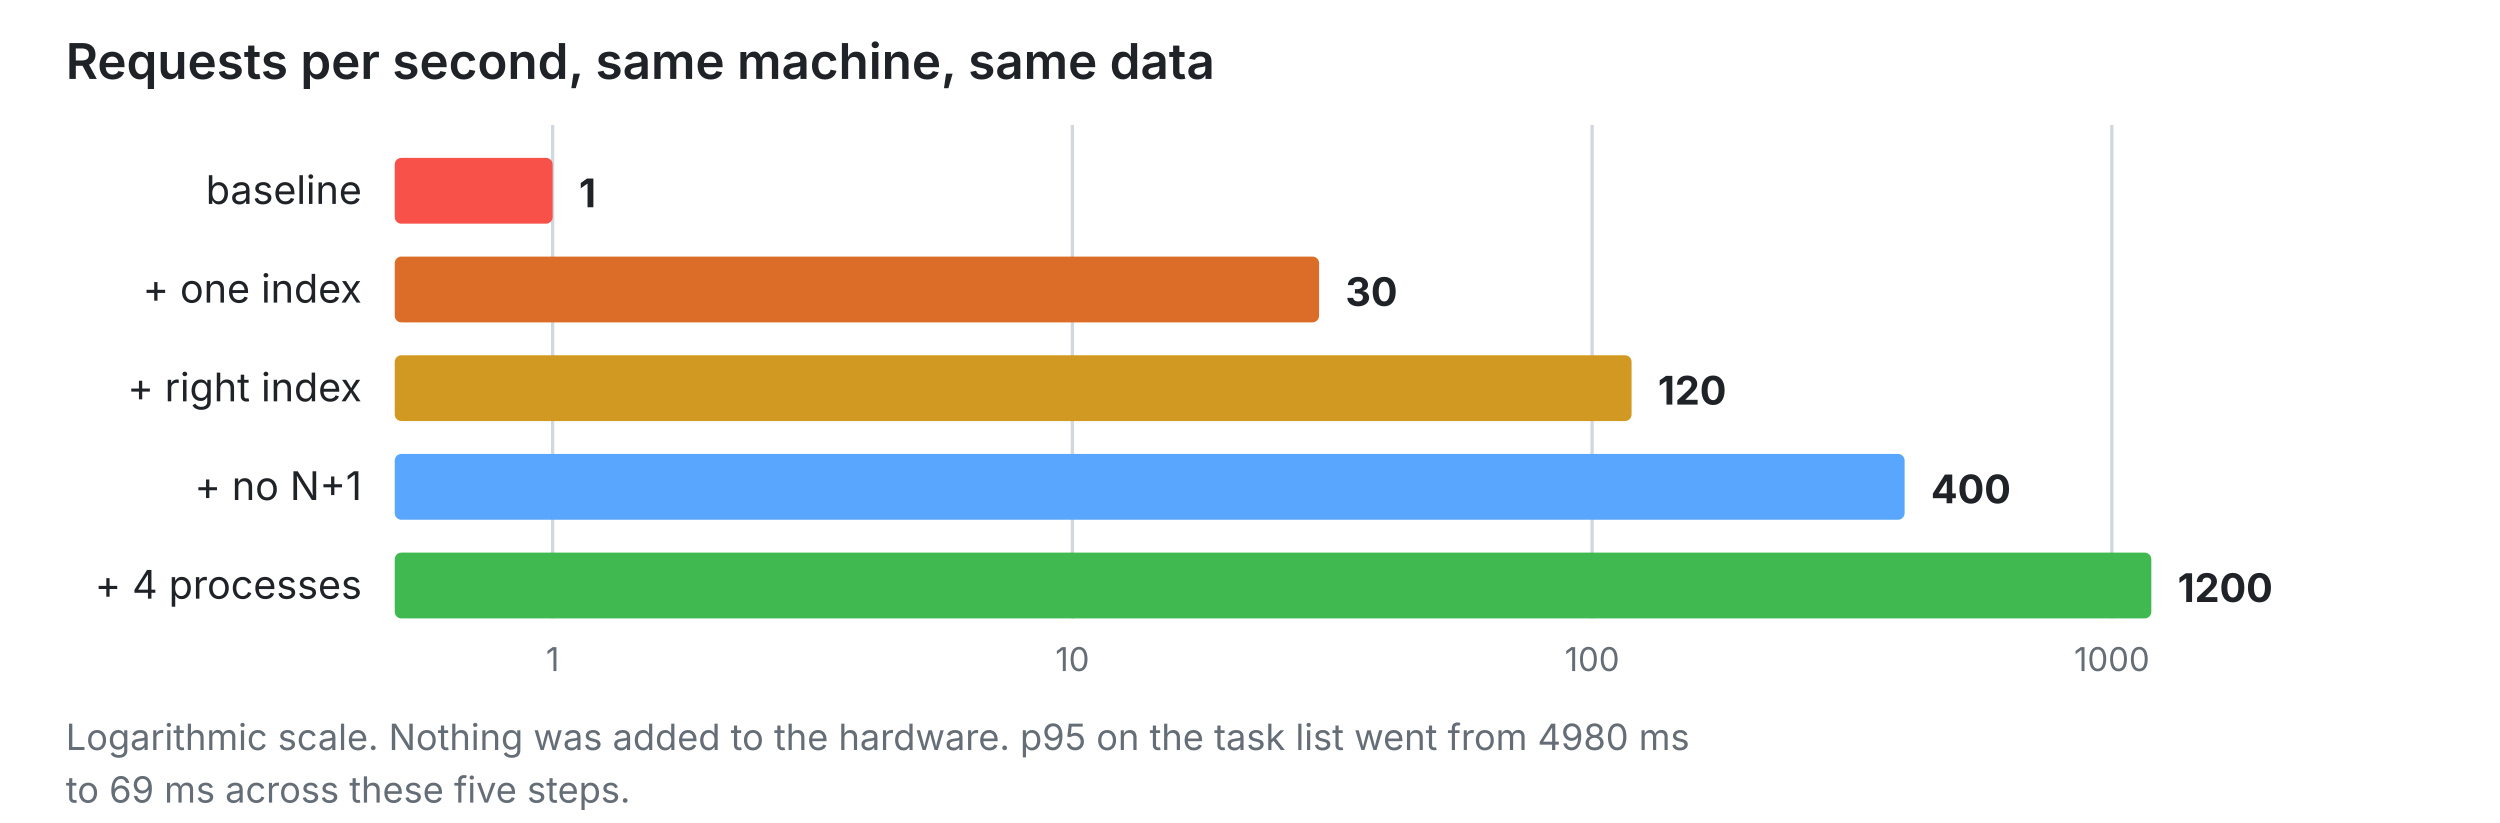
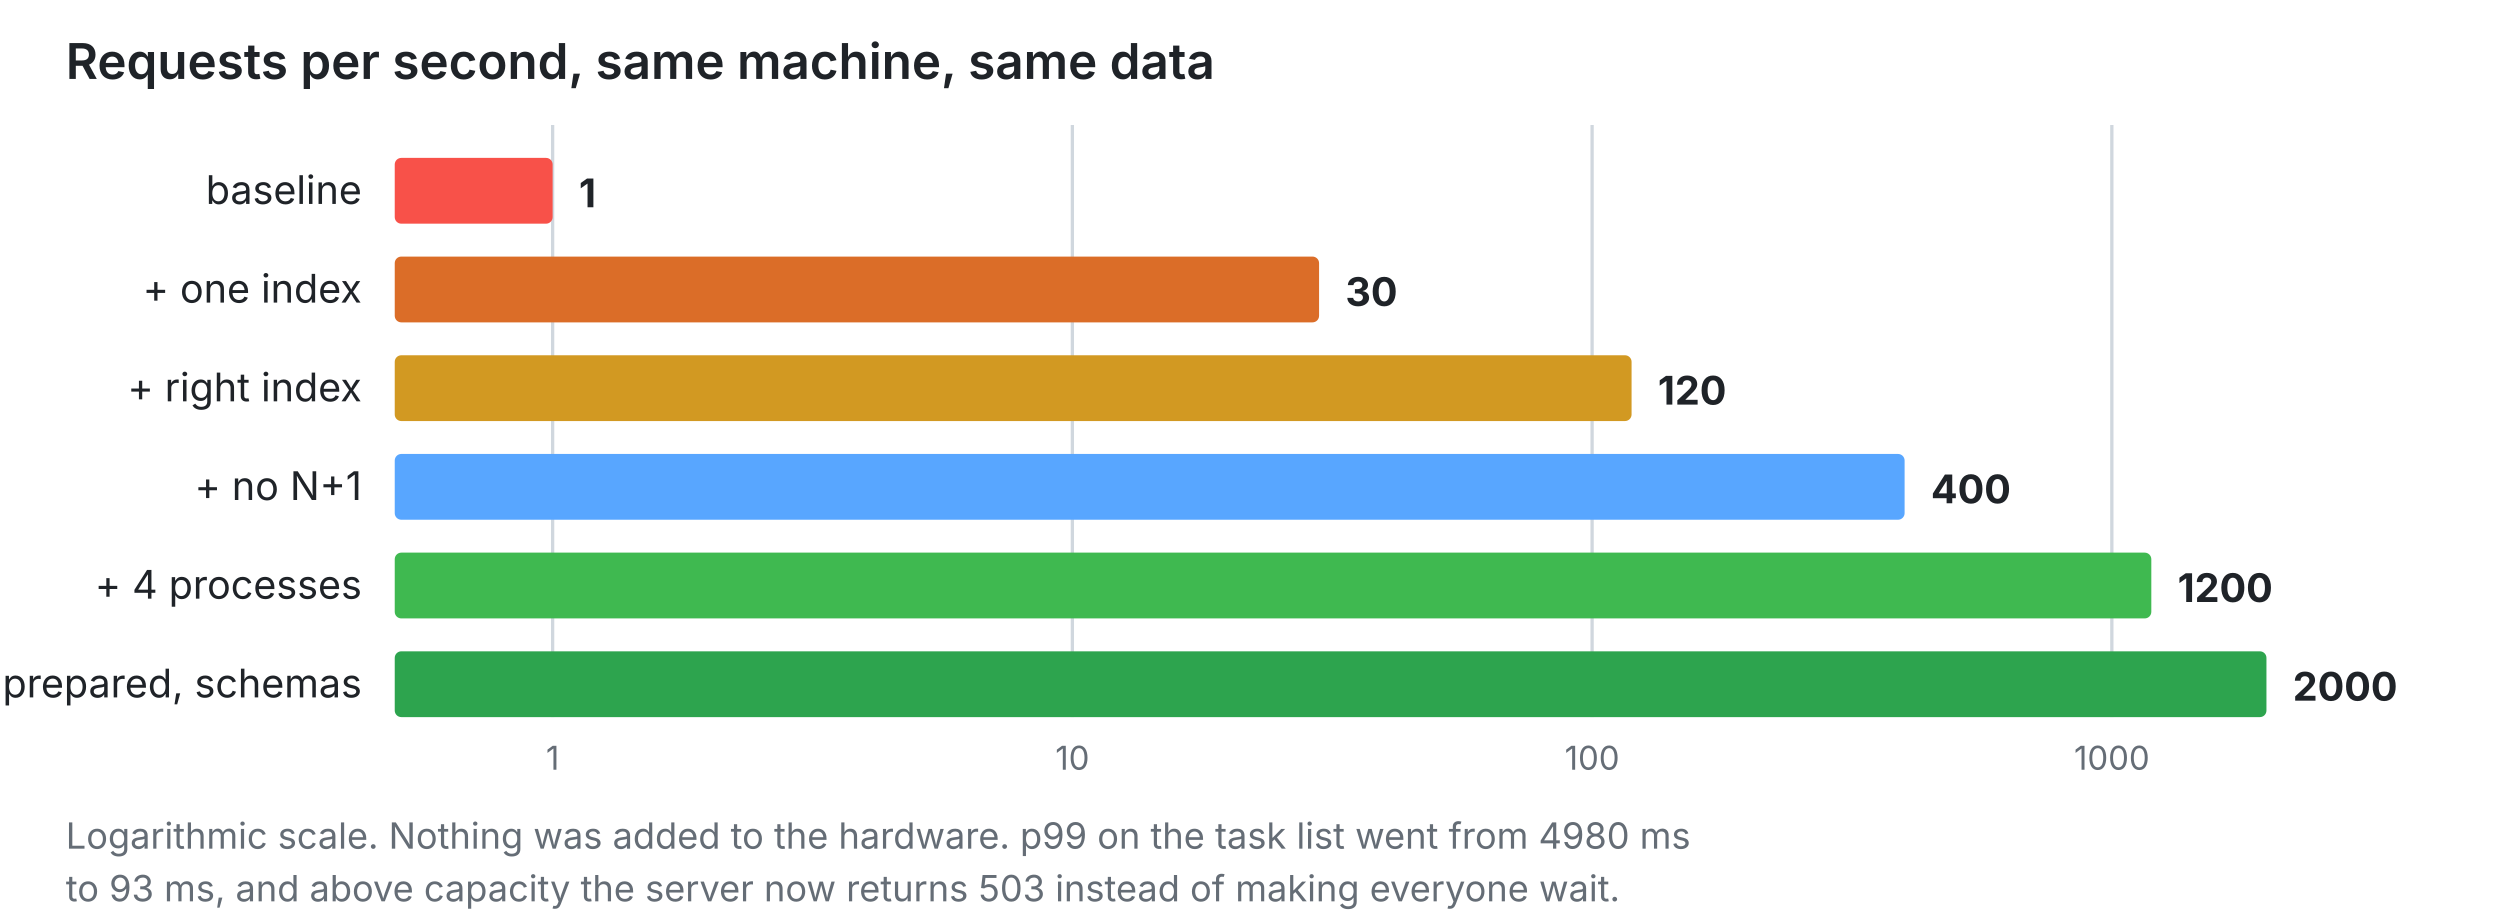
- <svg xmlns="http://www.w3.org/2000/svg" viewBox="0 0 760 250" width="760" height="250" font-family="system-ui, -apple-system, Segoe UI, sans-serif">
+ <svg xmlns="http://www.w3.org/2000/svg" viewBox="0 0 760 280" width="760" height="280" font-family="system-ui, -apple-system, Segoe UI, sans-serif">
  <style>
    .title { fill: #1f2328; font-size: 15px; font-weight: 600; }
    .label { fill: #1f2328; font-size: 12px; }
    .value { fill: #1f2328; font-size: 12px; font-weight: 700; }
    .axis { stroke: #d0d7de; stroke-width: 1; }
    .tick { fill: #656d76; font-size: 10px; }
    .note { fill: #656d76; font-size: 11px; }
    .b1 { fill: #f85149; }
    .b2 { fill: #db6d28; }
    .b3 { fill: #d29922; }
    .b4 { fill: #58a6ff; }
    .b5 { fill: #3fb950; }
+     .b6 { fill: #2da44e; }
    @media (prefers-color-scheme: dark) {
      .title { fill: #f0f6fc; }
      .label { fill: #f0f6fc; }
      .value { fill: #f0f6fc; }
      .axis { stroke: #3d444d; }
      .tick { fill: #9198a1; }
      .note { fill: #9198a1; }
    }
  </style>
  <text x="20" y="24" class="title">Requests per second, same machine, same data</text>
-   <line x1="168" y1="38" x2="168" y2="188" class="axis" />
-   <line x1="326" y1="38" x2="326" y2="188" class="axis" />
-   <line x1="484" y1="38" x2="484" y2="188" class="axis" />
-   <line x1="642" y1="38" x2="642" y2="188" class="axis" />
-   <text x="168" y="204" text-anchor="middle" class="tick">1</text>
-   <text x="326" y="204" text-anchor="middle" class="tick">10</text>
-   <text x="484" y="204" text-anchor="middle" class="tick">100</text>
-   <text x="642" y="204" text-anchor="middle" class="tick">1000</text>
+   <line x1="168" y1="38" x2="168" y2="218" class="axis" />
+   <line x1="326" y1="38" x2="326" y2="218" class="axis" />
+   <line x1="484" y1="38" x2="484" y2="218" class="axis" />
+   <line x1="642" y1="38" x2="642" y2="218" class="axis" />
+   <text x="168" y="234" text-anchor="middle" class="tick">1</text>
+   <text x="326" y="234" text-anchor="middle" class="tick">10</text>
+   <text x="484" y="234" text-anchor="middle" class="tick">100</text>
+   <text x="642" y="234" text-anchor="middle" class="tick">1000</text>
  <text x="110" y="62" text-anchor="end" class="label">baseline</text>
  <rect x="120" y="48" width="48" height="20" class="b1" rx="2" />
  <text x="176" y="63" class="value">1</text>
  <text x="110" y="92" text-anchor="end" class="label">+ one index</text>
  <rect x="120" y="78" width="281" height="20" class="b2" rx="2" />
  <text x="409" y="93" class="value">30</text>
  <text x="110" y="122" text-anchor="end" class="label">+ right index</text>
  <rect x="120" y="108" width="376" height="20" class="b3" rx="2" />
  <text x="504" y="123" class="value">120</text>
  <text x="110" y="152" text-anchor="end" class="label">+ no N+1</text>
  <rect x="120" y="138" width="459" height="20" class="b4" rx="2" />
  <text x="587" y="153" class="value">400</text>
  <text x="110" y="182" text-anchor="end" class="label">+ 4 processes</text>
  <rect x="120" y="168" width="534" height="20" class="b5" rx="2" />
  <text x="662" y="183" class="value">1200</text>
-   <text x="20" y="228" class="note">Logarithmic scale. Nothing was added to the hardware. p95 on the task list went from 4980 ms</text>
-   <text x="20" y="244" class="note">to 69 ms across these five steps.</text>
+   <text x="110" y="212" text-anchor="end" class="label">+ prepared, schemas</text>
+   <rect x="120" y="198" width="569" height="20" class="b6" rx="2" />
+   <text x="697" y="213" class="value">2000</text>
+   <text x="20" y="258" class="note">Logarithmic scale. Nothing was added to the hardware. p99 on the task list went from 4980 ms</text>
+   <text x="20" y="274" class="note">to 93 ms, and above capacity the server now returns 503 instead of making everyone wait.</text>
</svg>
